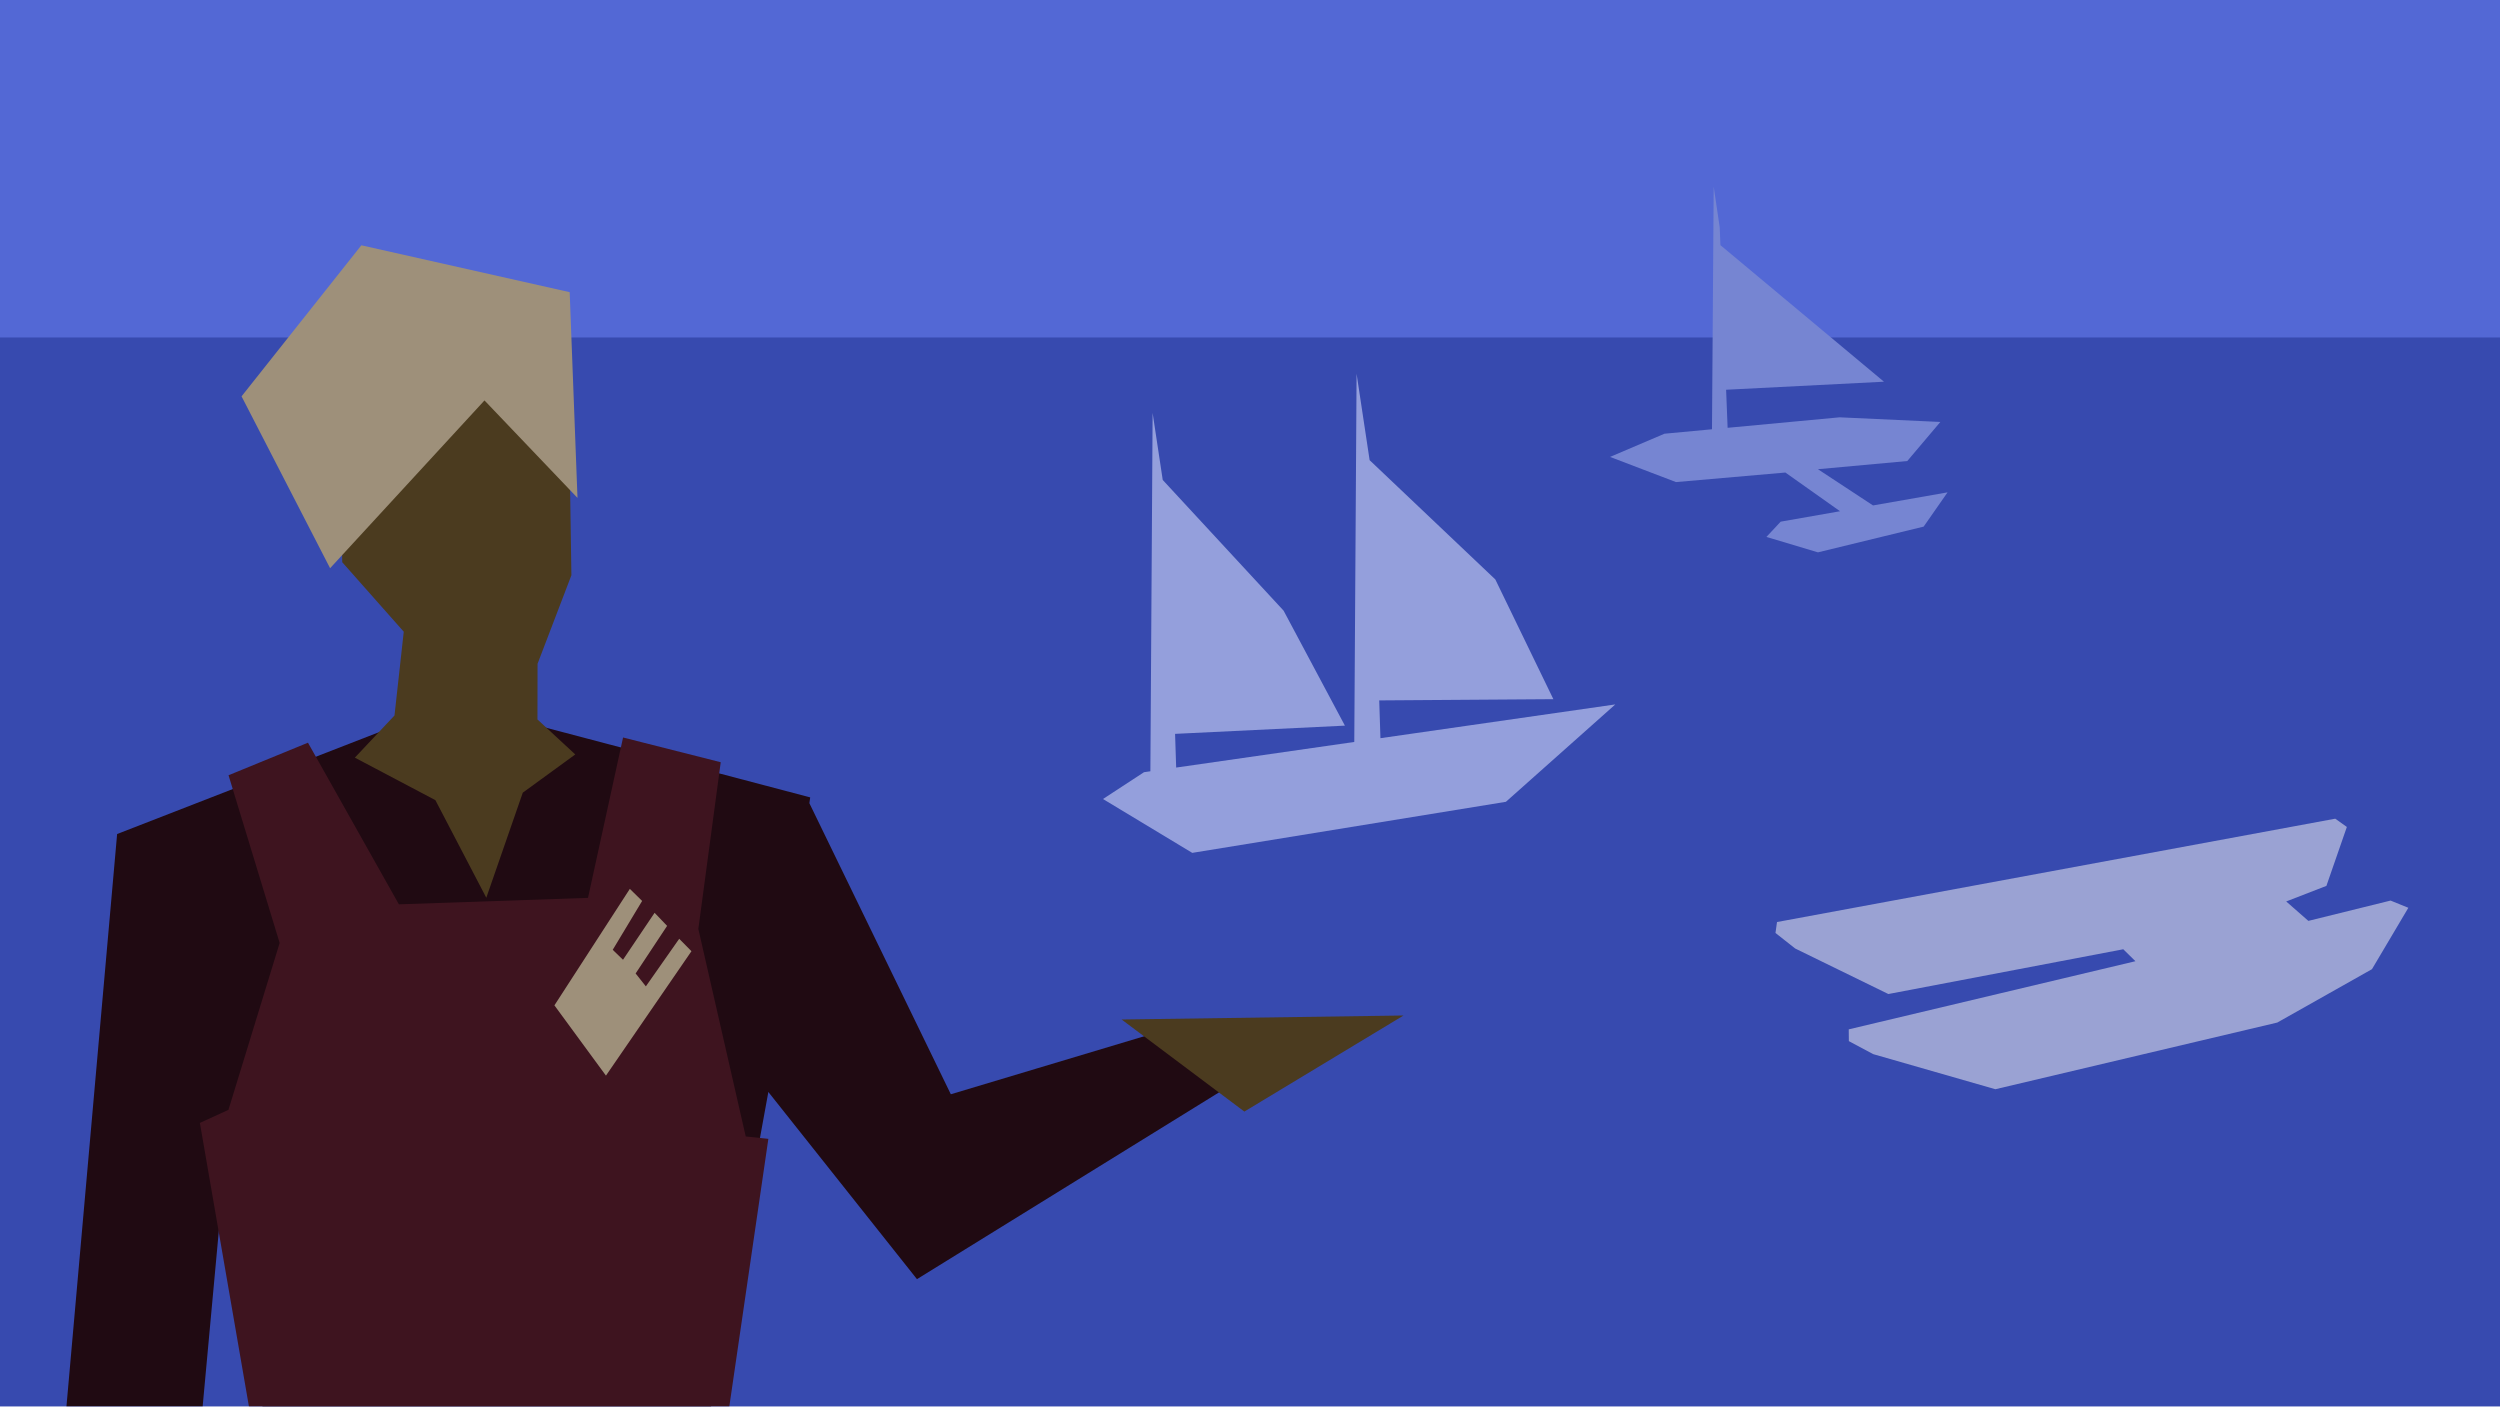
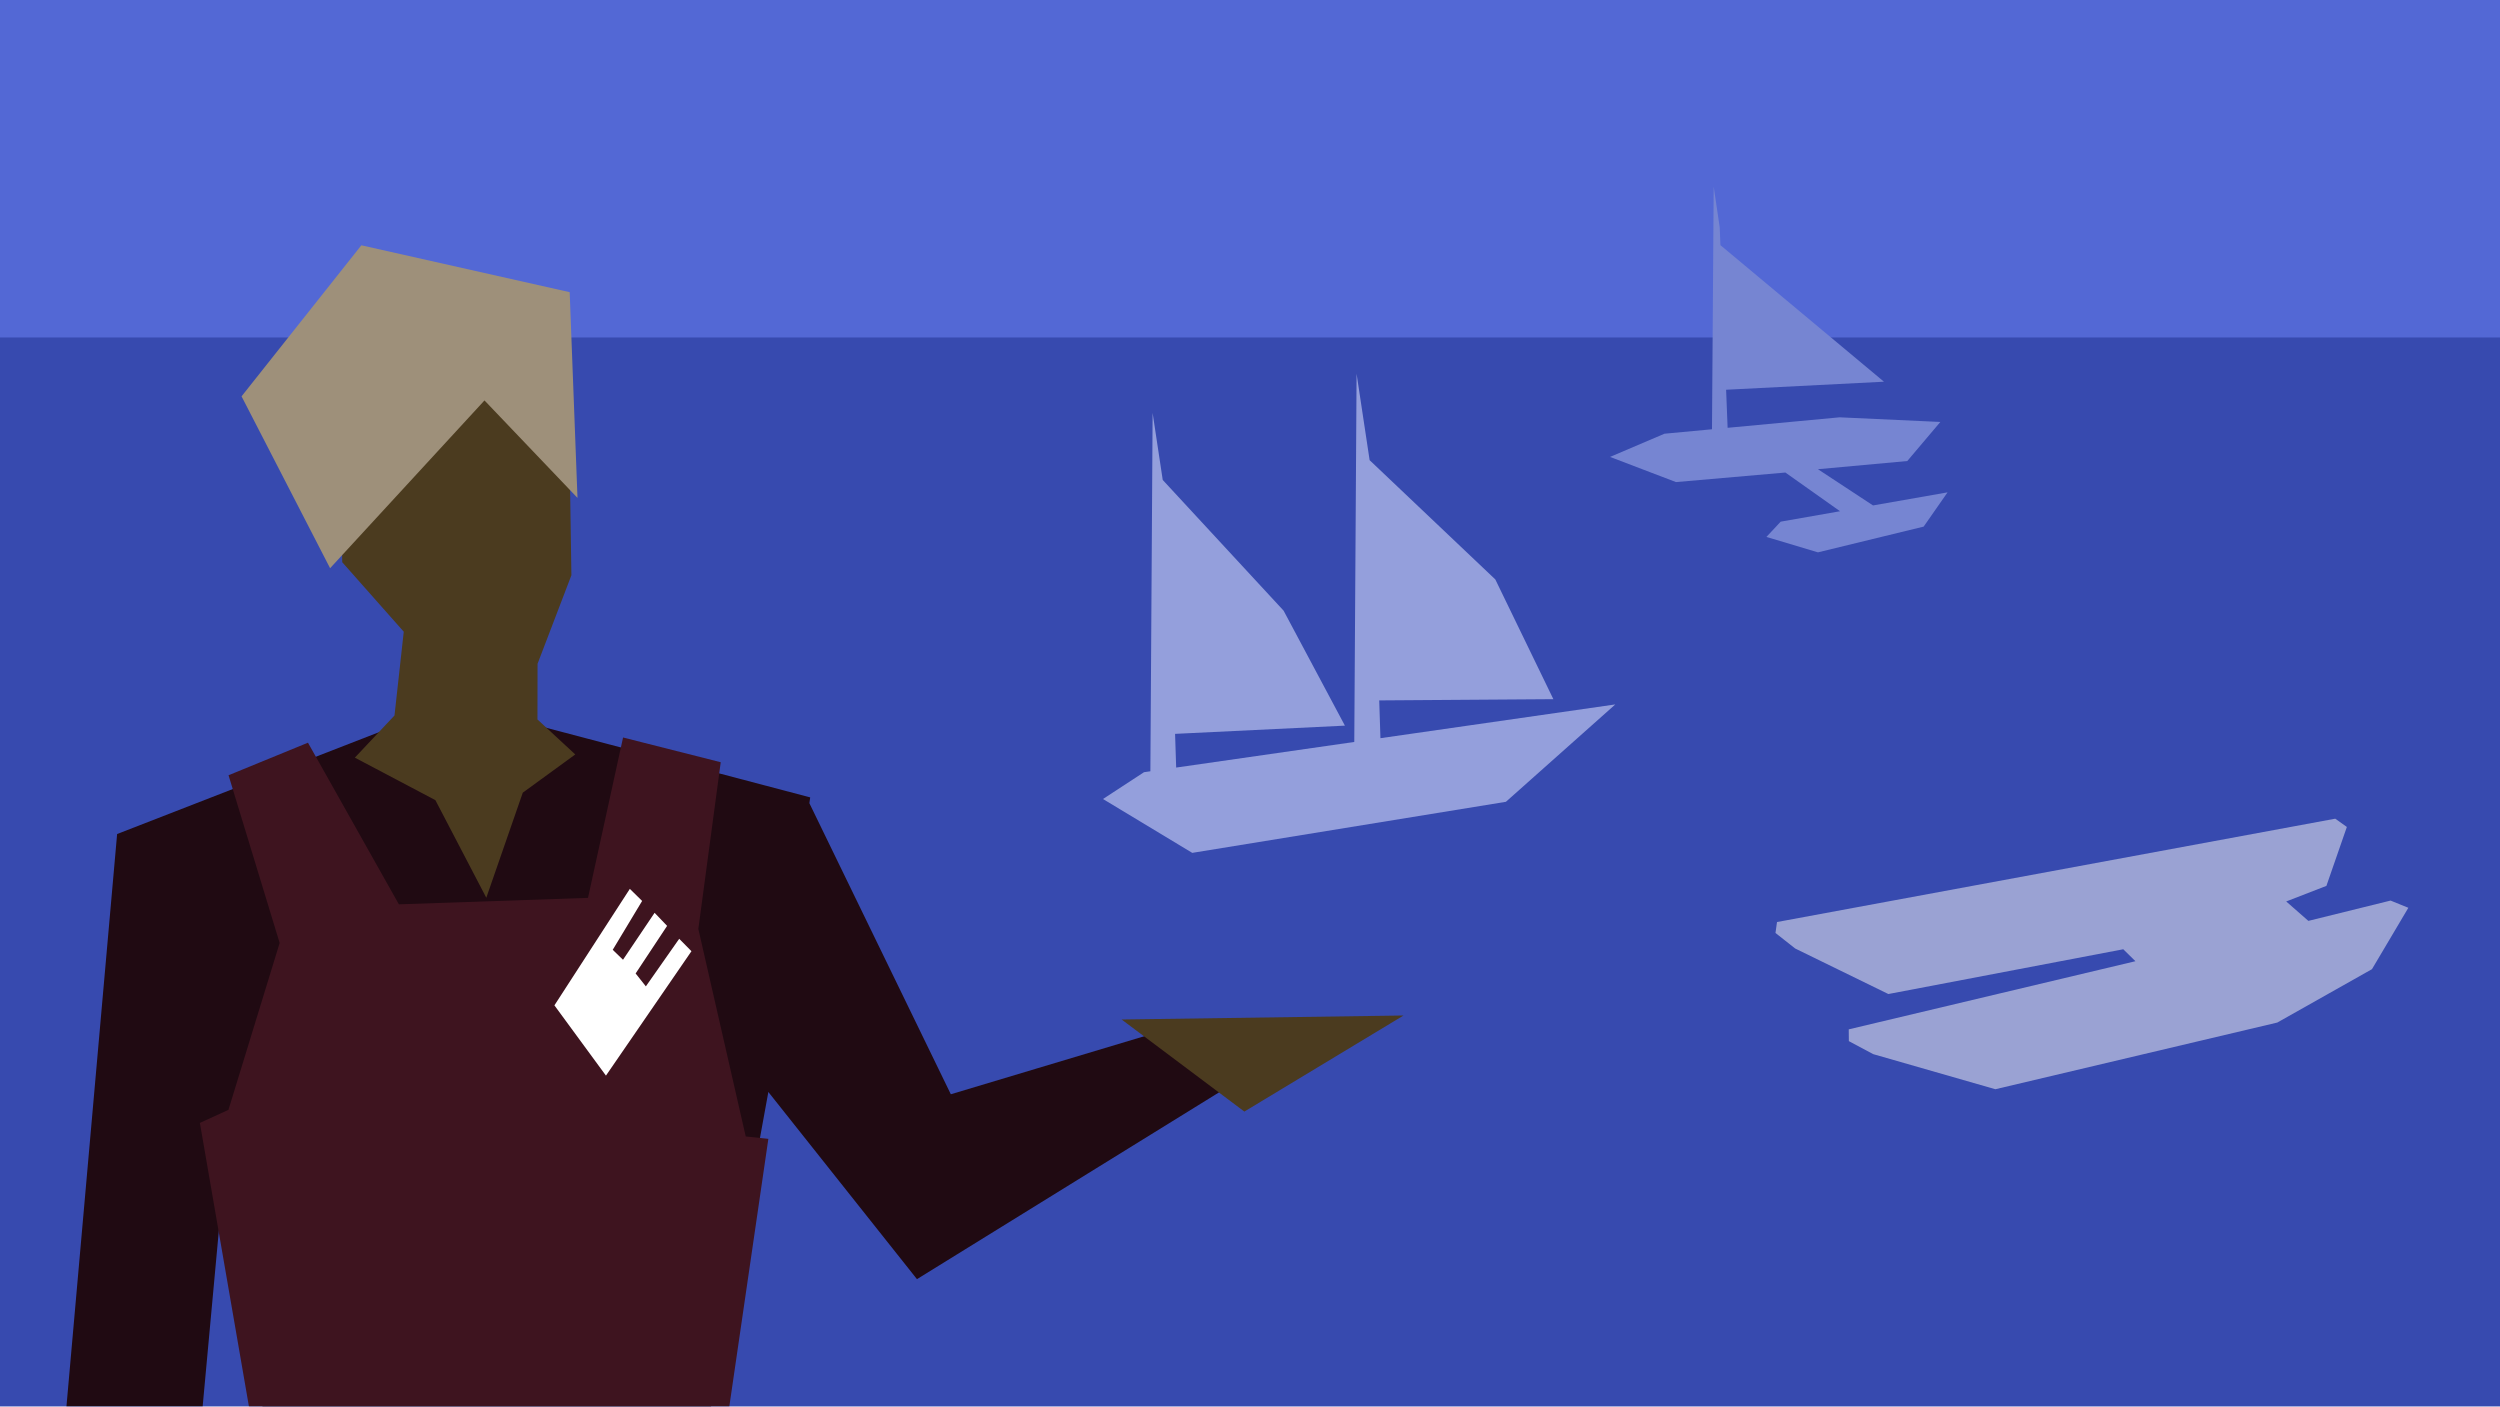
<svg xmlns="http://www.w3.org/2000/svg" width="1920" height="1080" viewBox="0 0 508 285.75" version="1.1" id="svg8">
  <defs id="defs2">
    </defs>
  <g id="layer1" transform="translate(0,-11.25001)" style="display:inline">
    <rect style="opacity:1;fill:#5368d5;fill-opacity:1;stroke:none;stroke-width:2.646;stroke-linecap:round;stroke-miterlimit:4;stroke-dasharray:none;stroke-dashoffset:0;stroke-opacity:0.319" id="rect29" width="508" height="285.75" x="1.0901478e-14" y="11.25" />
    <path style="display:inline;opacity:1;fill:#374aaf;fill-opacity:1;stroke:none;stroke-width:2.646;stroke-linecap:round;stroke-miterlimit:4;stroke-dasharray:none;stroke-dashoffset:0;stroke-opacity:1" d="M -3.9758245e-7,79.823 H 508 V 297 H -3.9758245e-7 Z" id="rect1064" />
  </g>
  <g id="layer3" style="display:inline">
    <path style="display:inline;fill:#7685d2;fill-opacity:1;stroke:none;stroke-width:0.265px;stroke-linecap:butt;stroke-linejoin:miter;stroke-opacity:1" d="m 327.161,92.845 11.056,-4.713 9.659,-0.905 0.346,-49.299 1.226,8.279 0.142,3.609 33.23,27.747 -32.073,1.632 0.305,7.735 22.767,-2.131 20.46,0.942 -6.719,7.94 -18.16,1.662 11.198,7.363 15.146,-2.66 -4.857,6.961 -21.479,5.231 -10.475,-3.135 2.902,-3.102 12.059,-2.118 -11.104,-7.865 -22.227,1.941 z" id="path2455" />
    <path style="display:inline;fill:#949fdc;fill-opacity:1;stroke:none;stroke-width:0.265px;stroke-linecap:butt;stroke-linejoin:miter;stroke-opacity:1" d="m 224.127,162.358 8.335,-5.448 1.296,-0.186 0.455,-72.81 2.054,13.614 24.558,26.555 12.46,23.367 -34.509,1.67 0.221,6.85 36.193,-5.205 0.468,-74.818 2.65,17.561 25.54,24.233 11.797,24.331 -35.386,0.251 0.247,7.677 47.726,-6.863 -22.233,19.789 -63.733,10.377 z" id="path3015" />
    <path style="display:inline;fill:#9aa2d3;fill-opacity:1;stroke:none;stroke-width:0.265px;stroke-linecap:butt;stroke-linejoin:miter;stroke-opacity:1" d="m 361.088,187.356 -0.31,2.224 4.005,3.157 18.931,9.249 47.735,-9.097 2.47,2.429 -58.256,13.848 0.024,2.39 4.959,2.648 24.81,7.128 57.29,-13.55 19.237,-10.847 7.392,-12.472 -3.61,-1.467 -16.706,4.128 -4.502,-3.947 8.169,-3.168 4.155,-11.973 -2.358,-1.679 z" id="path3083" />
  </g>
  <g id="layer2" style="display:inline">
    <path style="opacity:1;fill:#200a12;fill-opacity:1;stroke:none;stroke-width:2.646;stroke-linecap:round;stroke-miterlimit:4;stroke-dasharray:none;stroke-dashoffset:0;stroke-opacity:0.319" d="m 92.105,142.906 72.527,19.123 -0.167,1.178 28.742,59.147 42.333,-12.7 20.108,7.408 -69.321,42.862 -30.198,-38.034 -11.641,63.86 H 53.334 l -6.554,-60.724 -5.598,60.724 H 13.506 L 23.799,169.475 Z" id="rect989" />
    <path style="fill:#3e141f;fill-opacity:1;stroke:none;stroke-width:0.265px;stroke-linecap:butt;stroke-linejoin:miter;stroke-opacity:1" d="m 40.617,228.175 5.805,-2.655 10.404,-33.912 -10.388,-34.077 16.14,-6.615 18.478,32.844 38.427,-1.311 7.124,-32.591 19.844,5.027 -4.549,33.871 9.63,42.17 4.599,0.487 -7.927,54.336 H 50.575 Z" id="path1059" />
    <path style="fill:#4b3b1f;fill-opacity:1;stroke:none;stroke-width:0.265px;stroke-linecap:butt;stroke-linejoin:miter;stroke-opacity:1" d="m 69.014,82.494 0.529,31.75 12.499,14.12 -1.881,17.024 -8.055,8.565 16.365,8.637 10.345,19.829 7.413,-21.349 10.664,-7.767 -7.682,-7.112 0.02,-11.309 6.879,-17.992 -0.529,-34.925 -24.342,-17.992 z" id="path992" />
    <path style="fill:#4b3b1f;fill-opacity:1;stroke:none;stroke-width:0.265px;stroke-linecap:butt;stroke-linejoin:miter;stroke-opacity:1" d="M 285.198,206.349 252.856,225.87 227.913,207.162 Z" id="path1015" />
    <path style="fill:#9e907a;fill-opacity:1;stroke:none;stroke-width:0.265px;stroke-linecap:butt;stroke-linejoin:miter;stroke-opacity:1" d="M 67.076,115.462 98.448,81.368 117.347,101.175 115.759,59.37 73.426,49.845 49.084,80.537 Z" id="path1018" />
-     <path style="fill:#9e907a;fill-opacity:1;stroke:none;stroke-width:0.265px;stroke-linecap:butt;stroke-linejoin:miter;stroke-opacity:1" d="m 127.983,180.618 -15.325,23.671 10.471,14.277 17.375,-25.282 -2.491,-2.522 -6.774,9.667 -2.08,-2.621 6.397,-9.671 -2.542,-2.654 -6.42,9.538 -2.087,-2.021 5.974,-9.93 z" id="path1020" />
+     <path style="fill:#ffffff;fill-opacity:1;stroke:none;stroke-width:0.265px;stroke-linecap:butt;stroke-linejoin:miter;stroke-opacity:1" d="m 127.983,180.618 -15.325,23.671 10.471,14.277 17.375,-25.282 -2.491,-2.522 -6.774,9.667 -2.08,-2.621 6.397,-9.671 -2.542,-2.654 -6.42,9.538 -2.087,-2.021 5.974,-9.93 z" id="path1020" />
  </g>
</svg>
